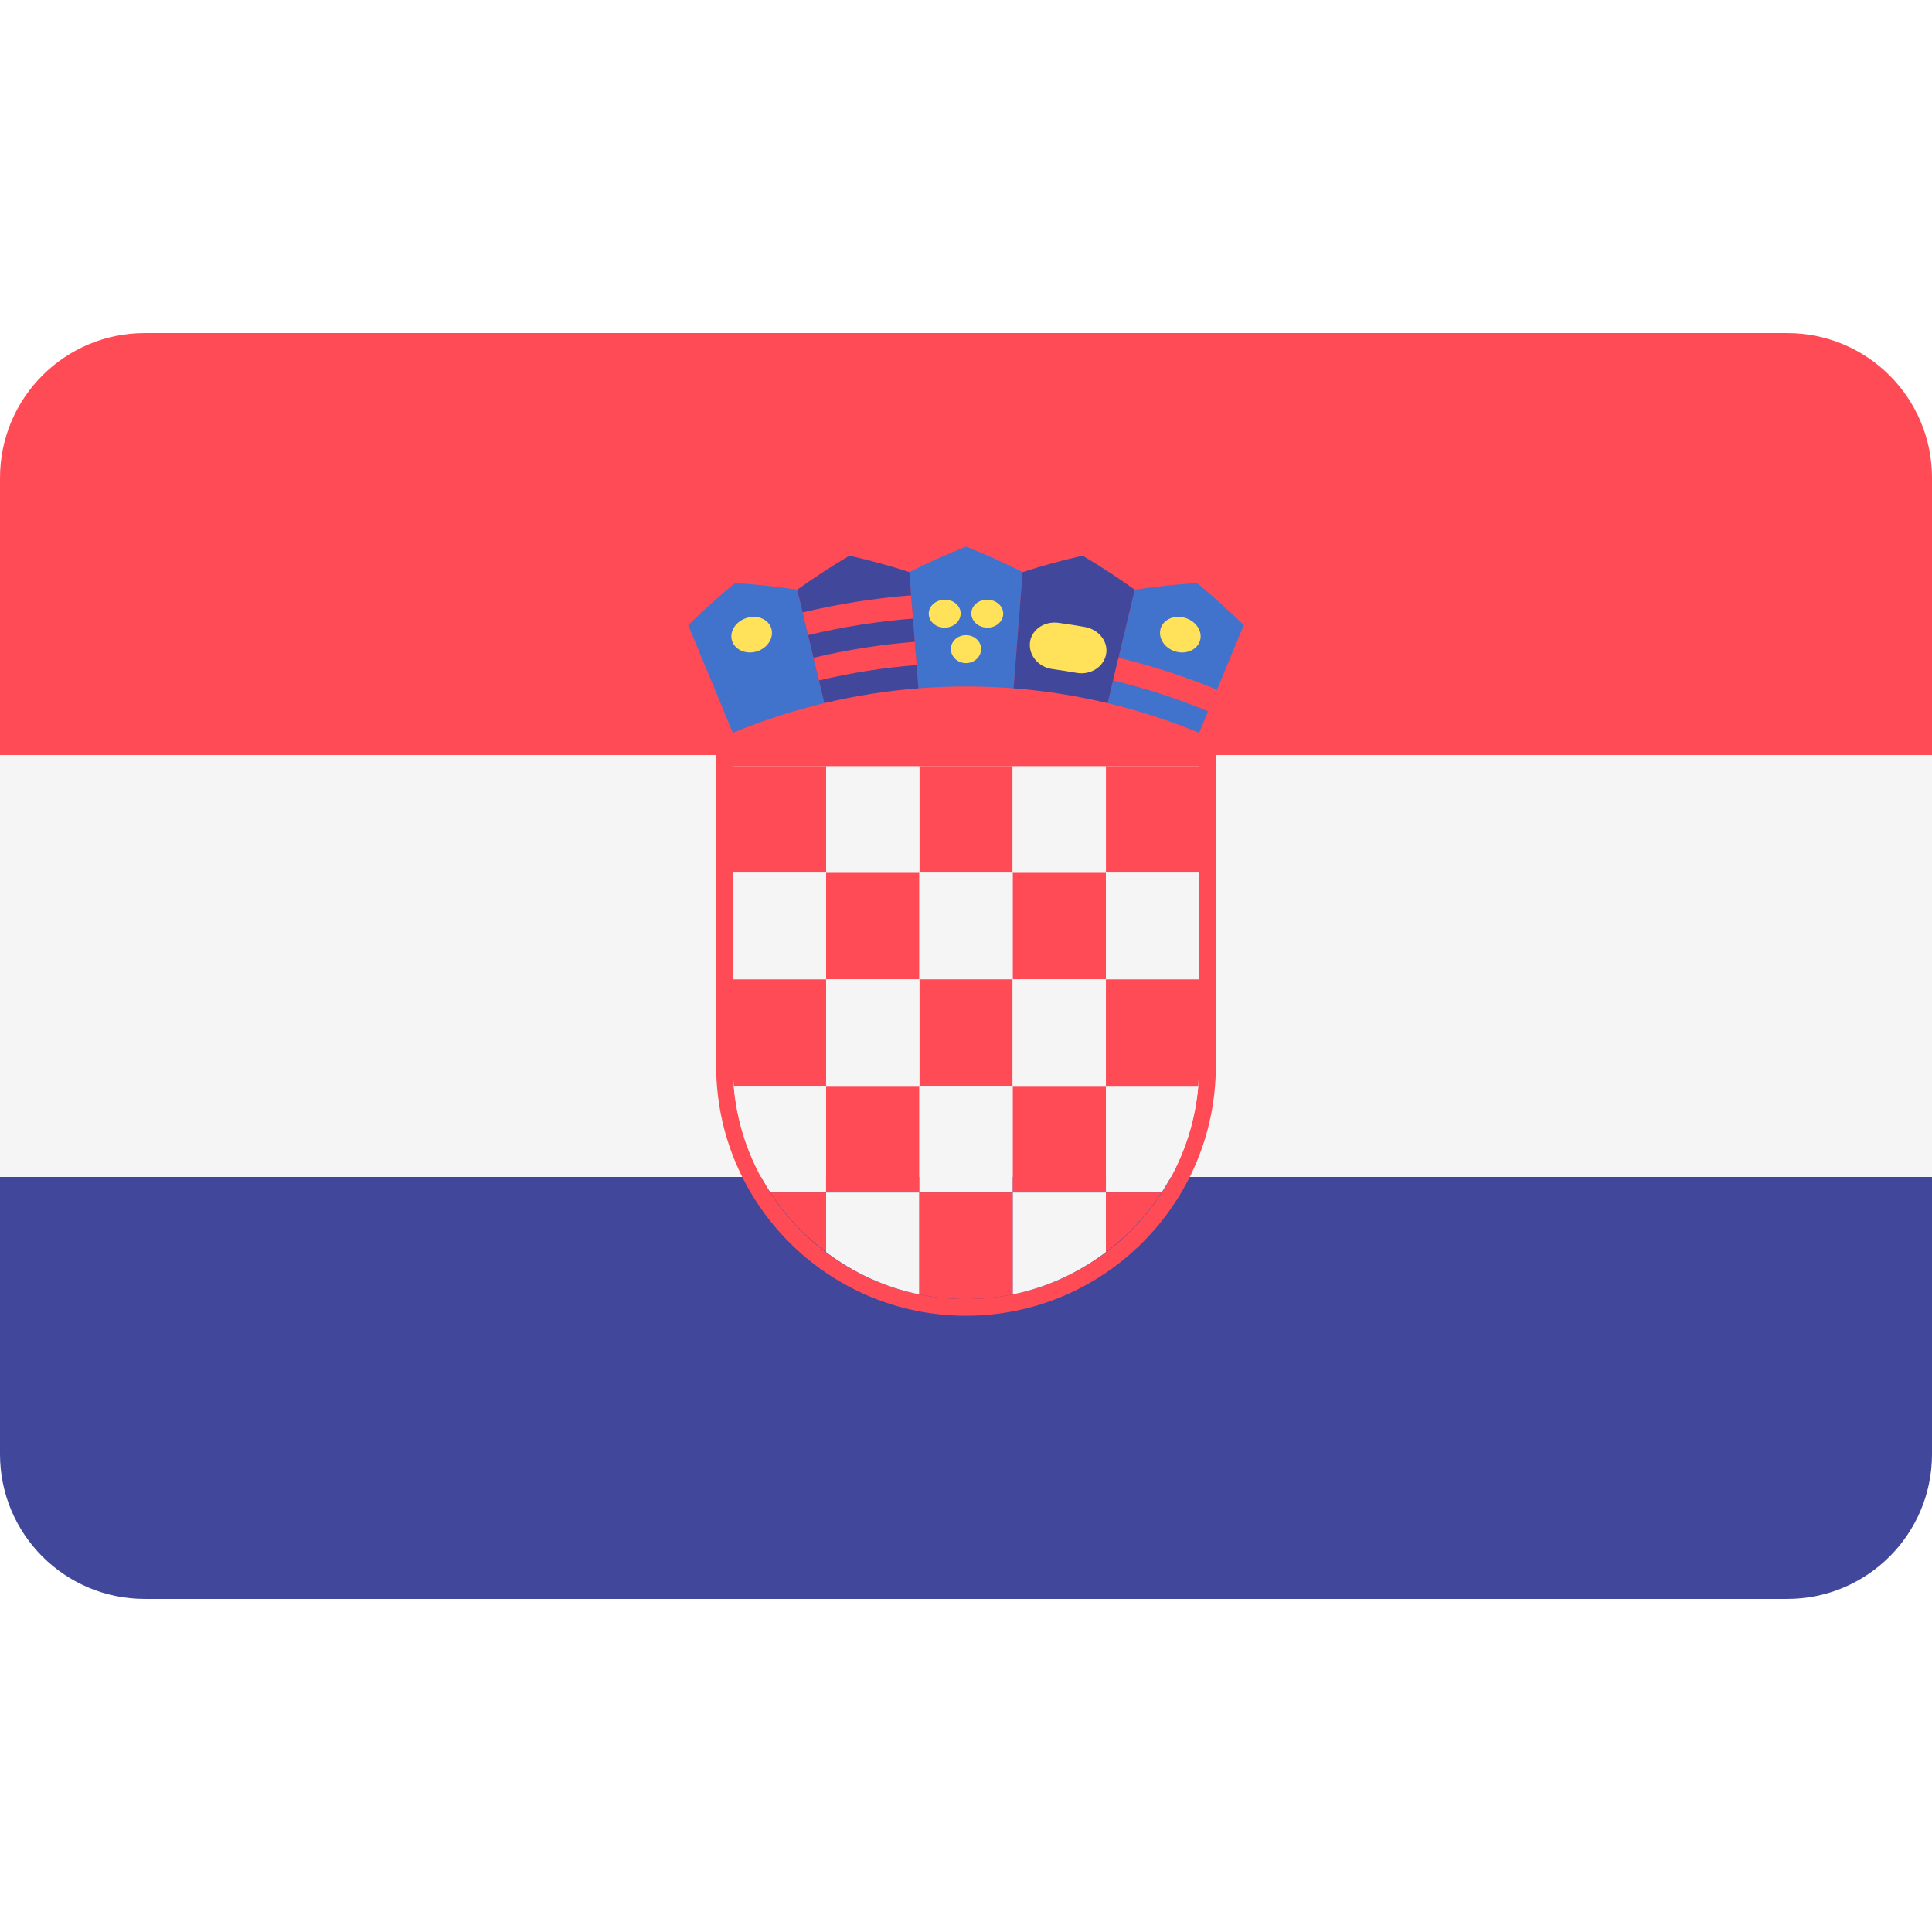
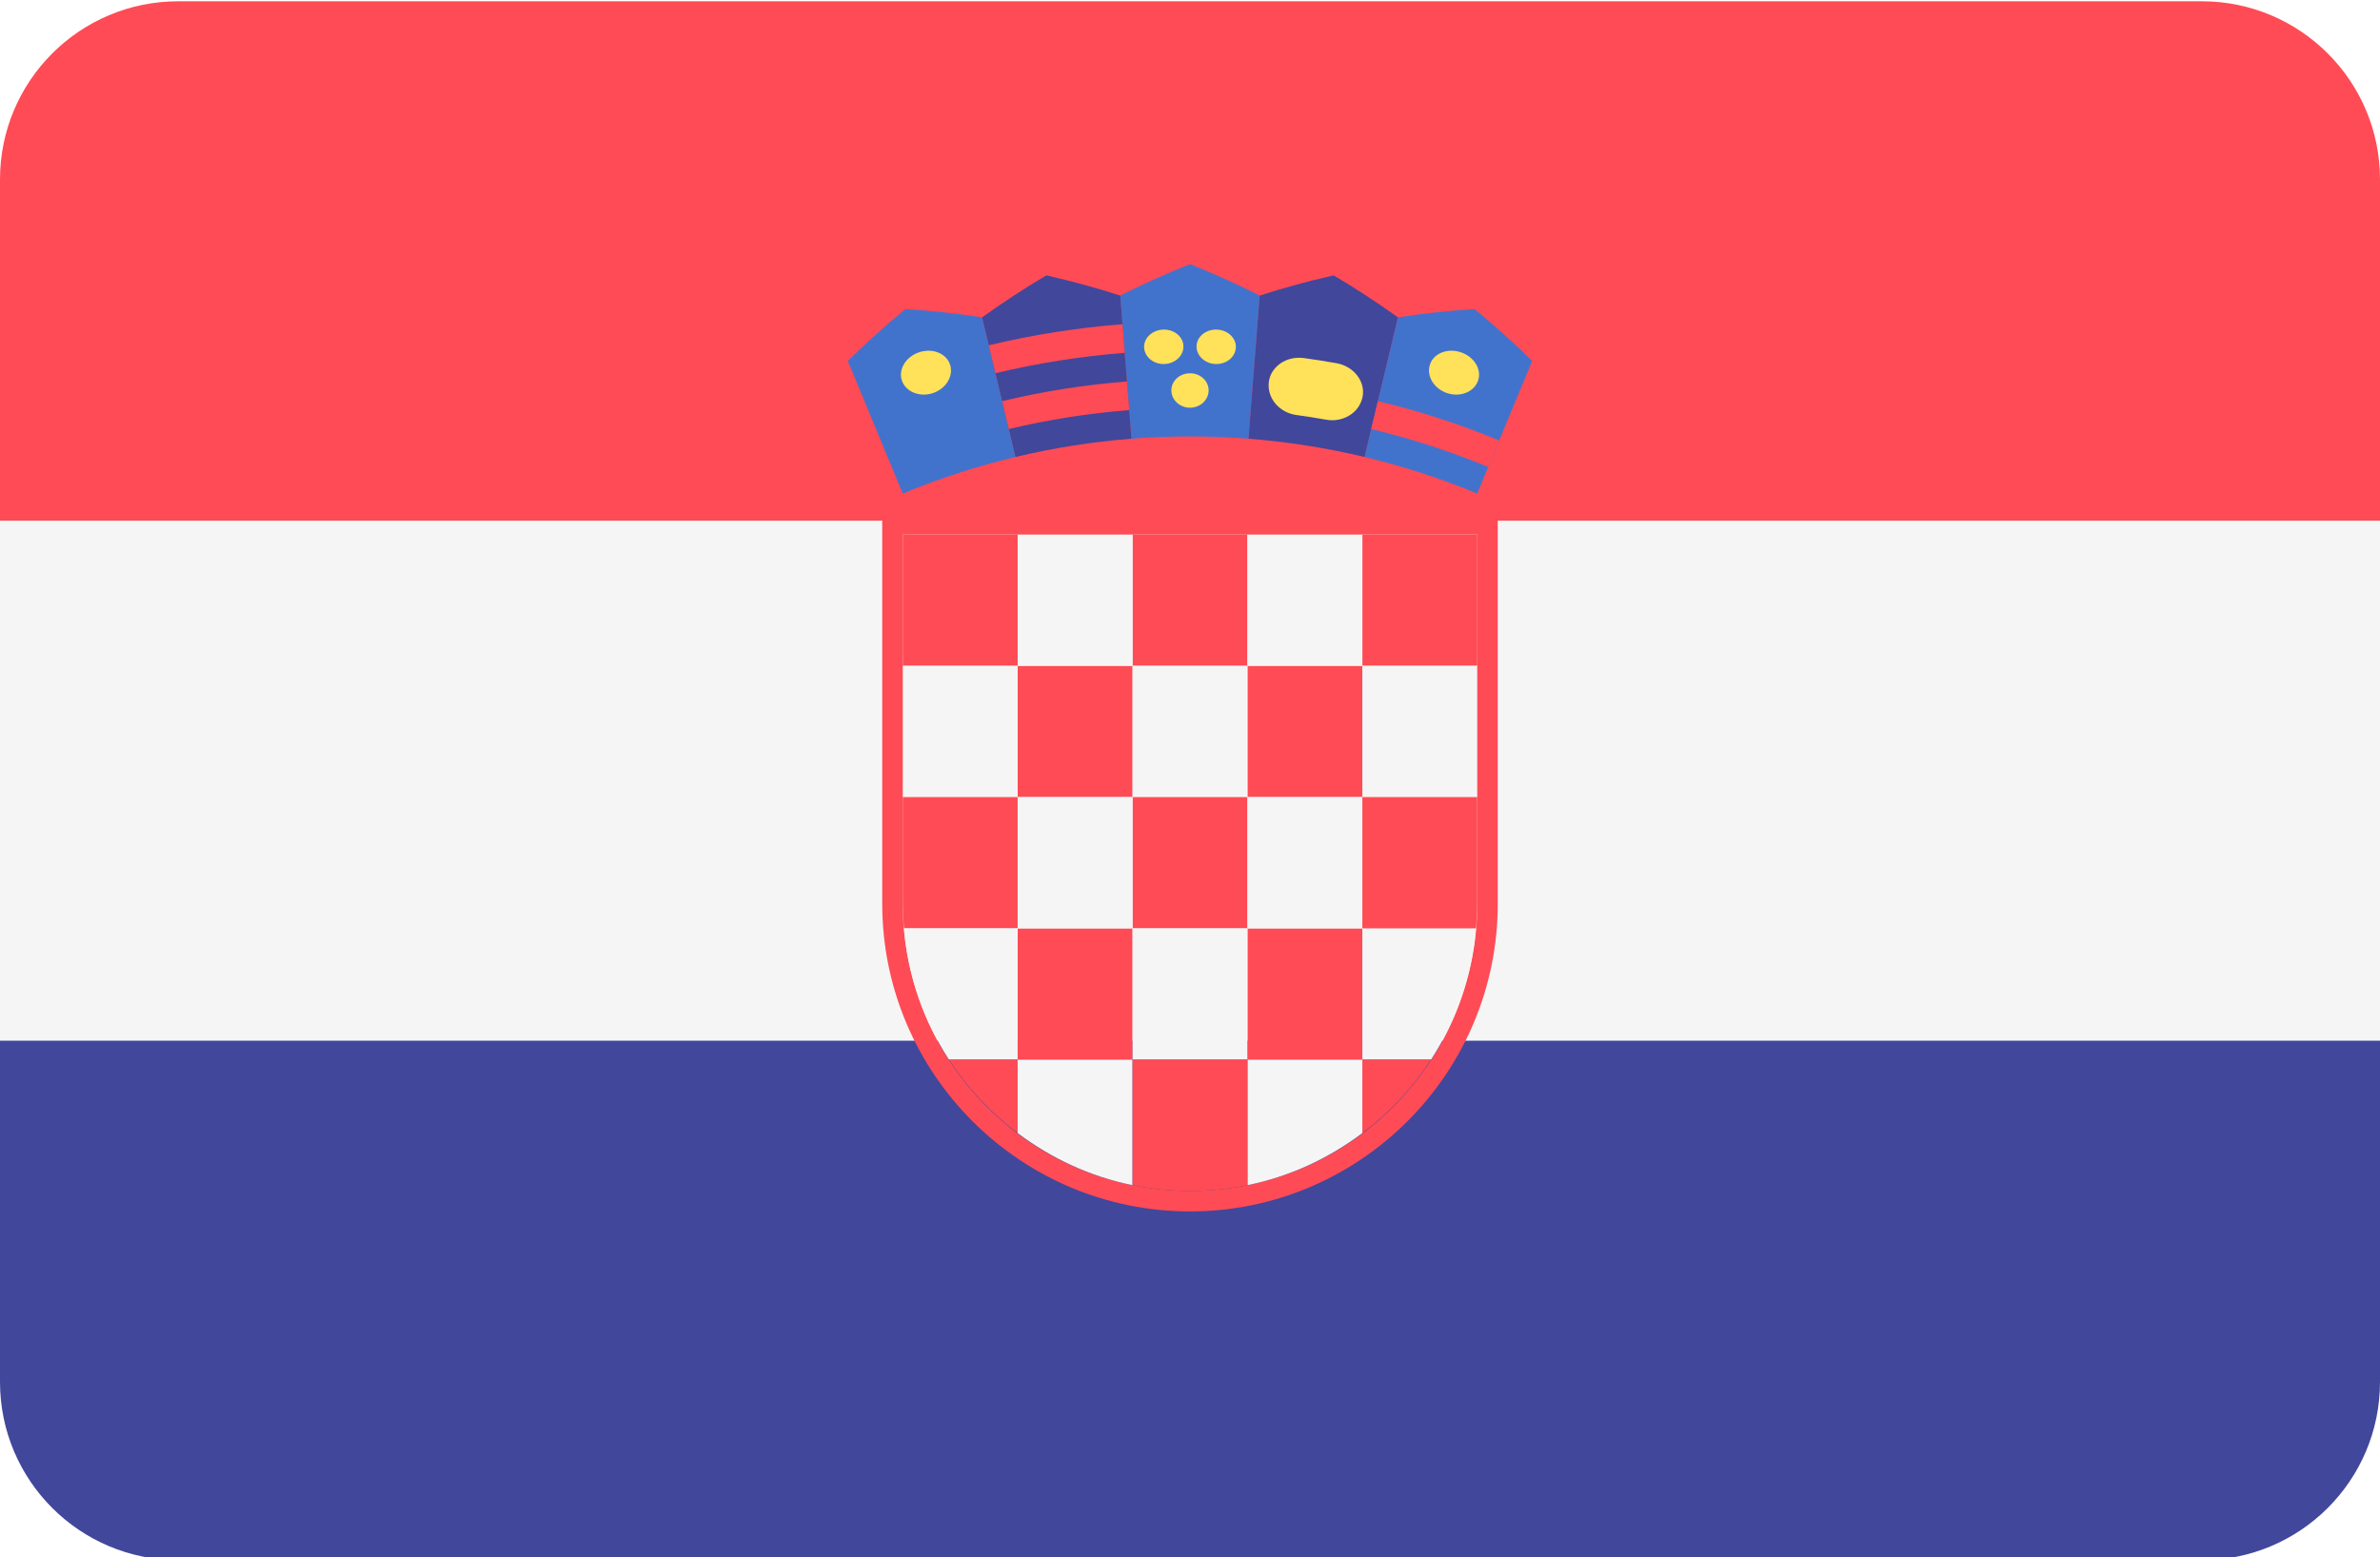
- <svg xmlns="http://www.w3.org/2000/svg" version="1.1" id="Layer_1" x="0px" y="0px" viewBox="0 0 512 512" style="enable-background:new 0 0 512 512;" xml:space="preserve">
-   <path style="fill:#41479B;" d="M0,385.38c0,21.176,17.167,38.345,38.345,38.345h435.311c21.165,0,38.324-17.148,38.344-38.307  v-73.509H0V385.38z" />
-   <path style="fill:#FF4B55;" d="M473.656,88.275H38.345C17.167,88.275,0,105.443,0,126.62v73.471h512v-73.509  C511.98,105.424,494.821,88.275,473.656,88.275z" />
-   <rect y="200.089" style="fill:#F5F5F5;" width="512" height="111.81" />
-   <g>
-     <rect x="194.21" y="203.029" style="fill:#FF4B55;" width="24.717" height="28.25" />
-     <rect x="243.64" y="203.029" style="fill:#FF4B55;" width="24.717" height="28.25" />
-     <rect x="218.93" y="231.279" style="fill:#FF4B55;" width="24.717" height="28.25" />
-     <rect x="293.08" y="203.029" style="fill:#FF4B55;" width="24.717" height="28.25" />
-     <rect x="268.36" y="231.279" style="fill:#FF4B55;" width="24.717" height="28.25" />
+ <svg xmlns="http://www.w3.org/2000/svg" width="512" height="335" viewBox="0 0 512 335">
+   <path id="Path" fill="#41479b" stroke="none" d="M 0 297.38 C 0 318.556 17.167 335.725 38.345 335.725 L 473.656 335.725 C 494.821 335.725 511.98 318.577 512 297.418 L 512 223.909 L 0 223.909 L 0 297.38 Z" />
+   <path id="path1" fill="#ff4b55" stroke="none" d="M 473.656 0.275 L 38.345 0.275 C 17.167 0.275 0 17.443 0 38.62 L 0 112.091 L 512 112.091 L 512 38.582 C 511.98 17.424 494.821 0.275 473.656 0.275 Z" />
+   <path id="path2" fill="#f5f5f5" stroke="none" d="M 0 112.089 L 512 112.089 L 512 223.899 L 0 223.899 Z" />
+   <g id="Group">
+     <path id="path3" fill="#ff4b55" stroke="none" d="M 194.21 115.029 L 218.927 115.029 L 218.927 143.279 L 194.21 143.279 Z" />
+     <path id="path4" fill="#ff4b55" stroke="none" d="M 243.64 115.029 L 268.357 115.029 L 268.357 143.279 L 243.64 143.279 Z" />
+     <path id="path5" fill="#ff4b55" stroke="none" d="M 218.93 143.279 L 243.647 143.279 L 243.647 171.529 L 218.93 171.529 Z" />
+     <path id="path6" fill="#ff4b55" stroke="none" d="M 293.08 115.029 L 317.797 115.029 L 317.797 143.279 L 293.08 143.279 Z" />
+     <path id="path7" fill="#ff4b55" stroke="none" d="M 268.36 143.279 L 293.077 143.279 L 293.077 171.529 L 268.36 171.529 Z" />
  </g>
-   <g>
-     <rect x="218.93" y="203.029" style="fill:#F5F5F5;" width="24.717" height="28.25" />
-     <rect x="268.36" y="203.029" style="fill:#F5F5F5;" width="24.717" height="28.25" />
-     <rect x="194.21" y="231.279" style="fill:#F5F5F5;" width="24.717" height="28.25" />
-     <rect x="243.64" y="231.279" style="fill:#F5F5F5;" width="24.717" height="28.25" />
-     <rect x="293.08" y="231.279" style="fill:#F5F5F5;" width="24.717" height="28.25" />
+   <g id="g1">
+     <path id="path8" fill="#f5f5f5" stroke="none" d="M 218.93 115.029 L 243.647 115.029 L 243.647 143.279 L 218.93 143.279 Z" />
+     <path id="path9" fill="#f5f5f5" stroke="none" d="M 268.36 115.029 L 293.077 115.029 L 293.077 143.279 L 268.36 143.279 Z" />
+     <path id="path10" fill="#f5f5f5" stroke="none" d="M 194.21 143.279 L 218.927 143.279 L 218.927 171.529 L 194.21 171.529 Z" />
+     <path id="path11" fill="#f5f5f5" stroke="none" d="M 243.64 143.279 L 268.357 143.279 L 268.357 171.529 L 243.64 171.529 Z" />
+     <path id="path12" fill="#f5f5f5" stroke="none" d="M 293.08 143.279 L 317.797 143.279 L 317.797 171.529 L 293.08 171.529 Z" />
  </g>
-   <g>
-     <rect x="243.64" y="259.529" style="fill:#FF4B55;" width="24.717" height="28.25" />
-     <rect x="218.93" y="287.779" style="fill:#FF4B55;" width="24.717" height="28.25" />
-     <rect x="268.36" y="287.779" style="fill:#FF4B55;" width="24.717" height="28.25" />
+   <g id="g2">
+     <path id="path13" fill="#ff4b55" stroke="none" d="M 243.64 171.529 L 268.357 171.529 L 268.357 199.779 L 243.64 199.779 Z" />
+     <path id="path14" fill="#ff4b55" stroke="none" d="M 218.93 199.779 L 243.647 199.779 L 243.647 228.029 L 218.93 228.029 Z" />
+     <path id="path15" fill="#ff4b55" stroke="none" d="M 268.36 199.779 L 293.077 199.779 L 293.077 228.029 L 268.36 228.029 Z" />
  </g>
-   <g>
-     <rect x="218.93" y="259.529" style="fill:#F5F5F5;" width="24.717" height="28.25" />
-     <rect x="268.36" y="259.529" style="fill:#F5F5F5;" width="24.717" height="28.25" />
-     <rect x="243.64" y="287.779" style="fill:#F5F5F5;" width="24.717" height="28.25" />
+   <g id="g3">
+     <path id="path16" fill="#f5f5f5" stroke="none" d="M 218.93 171.529 L 243.647 171.529 L 243.647 199.779 L 218.93 199.779 Z" />
+     <path id="path17" fill="#f5f5f5" stroke="none" d="M 268.36 171.529 L 293.077 171.529 L 293.077 199.779 L 268.36 199.779 Z" />
+     <path id="path18" fill="#f5f5f5" stroke="none" d="M 243.64 199.779 L 268.357 199.779 L 268.357 228.029 L 243.64 228.029 Z" />
  </g>
-   <g>
-     <path style="fill:#FF4B55;" d="M317.793,203.035v79.448c0,34.128-27.666,61.793-61.793,61.793s-61.793-27.666-61.793-61.793   v-79.448H317.793 M322.206,198.62h-4.414H194.206h-4.414v4.414v79.448c0,36.507,29.7,66.207,66.207,66.207   s66.207-29.701,66.207-66.207v-79.448V198.62L322.206,198.62z" />
-     <path style="fill:#FF4B55;" d="M218.924,287.779v-28.249h-24.717v22.953c0,1.789,0.118,3.546,0.267,5.297L218.924,287.779   L218.924,287.779z" />
+   <g id="g4">
+     <path id="path19" fill="#ff4b55" stroke="none" d="M 317.793 115.035 L 317.793 194.483 C 317.793 228.611 290.127 256.276 256 256.276 C 221.873 256.276 194.207 228.61 194.207 194.483 L 194.207 115.035 L 317.793 115.035 M 322.206 110.62 L 317.792 110.62 L 194.206 110.62 L 189.792 110.62 L 189.792 115.034 L 189.792 194.482 C 189.792 230.989 219.492 260.689 255.999 260.689 C 292.506 260.689 322.206 230.988 322.206 194.482 L 322.206 115.034 L 322.206 110.62 L 322.206 110.62 Z" />
+     <path id="path20" fill="#ff4b55" stroke="none" d="M 218.924 199.779 L 218.924 171.53 L 194.207 171.53 L 194.207 194.483 C 194.207 196.272 194.325 198.029 194.474 199.78 L 218.924 199.779 L 218.924 199.779 Z" />
  </g>
-   <g>
-     <path style="fill:#F5F5F5;" d="M317.526,287.779h-24.45v28.248h14.774C313.211,307.758,316.644,298.14,317.526,287.779z" />
-     <path style="fill:#F5F5F5;" d="M204.149,316.028h14.774v-28.248h-24.45C195.355,298.14,198.788,307.758,204.149,316.028z" />
+   <g id="g5">
+     <path id="path21" fill="#f5f5f5" stroke="none" d="M 317.526 199.779 L 293.076 199.779 L 293.076 228.027 L 307.85 228.027 C 313.211 219.758 316.644 210.14 317.526 199.779 Z" />
+     <path id="path22" fill="#f5f5f5" stroke="none" d="M 204.149 228.028 L 218.923 228.028 L 218.923 199.78 L 194.473 199.78 C 195.355 210.14 198.788 219.758 204.149 228.028 Z" />
  </g>
-   <g>
-     <path style="fill:#FF4B55;" d="M293.075,287.779h24.45c0.149-1.749,0.267-3.508,0.267-5.297v-22.952h-24.717V287.779z" />
-     <path style="fill:#FF4B55;" d="M218.924,331.833v-15.805H204.15C208.107,322.133,213.122,327.467,218.924,331.833z" />
-     <path style="fill:#FF4B55;" d="M307.849,316.028h-14.774v15.806C298.876,327.467,303.89,322.133,307.849,316.028z" />
+   <g id="g6">
+     <path id="path23" fill="#ff4b55" stroke="none" d="M 293.075 199.779 L 317.525 199.779 C 317.674 198.03 317.792 196.271 317.792 194.482 L 317.792 171.53 L 293.075 171.53 L 293.075 199.779 Z" />
+     <path id="path24" fill="#ff4b55" stroke="none" d="M 218.924 243.833 L 218.924 228.028 L 204.15 228.028 C 208.107 234.133 213.122 239.467 218.924 243.833 Z" />
+     <path id="path25" fill="#ff4b55" stroke="none" d="M 307.849 228.028 L 293.075 228.028 L 293.075 243.834 C 298.876 239.467 303.89 234.133 307.849 228.028 Z" />
  </g>
-   <g>
-     <path style="fill:#F5F5F5;" d="M218.924,331.833c7.195,5.415,15.567,9.345,24.717,11.202v-27.007h-24.717V331.833z" />
-     <path style="fill:#F5F5F5;" d="M268.358,343.034c9.15-1.857,17.523-5.788,24.717-11.202v-15.805h-24.717V343.034z" />
+   <g id="g7">
+     <path id="path26" fill="#f5f5f5" stroke="none" d="M 218.924 243.833 C 226.119 249.248 234.491 253.178 243.641 255.035 L 243.641 228.028 L 218.924 228.028 L 218.924 243.833 Z" />
+     <path id="path27" fill="#f5f5f5" stroke="none" d="M 268.358 255.034 C 277.508 253.177 285.881 249.246 293.075 243.832 L 293.075 228.027 L 268.358 228.027 L 268.358 255.034 Z" />
  </g>
-   <path style="fill:#FF4B55;" d="M268.358,316.028h-24.717v27.008c3.993,0.811,8.126,1.241,12.359,1.241  c4.233,0,8.365-0.43,12.359-1.241v-27.008H268.358z" />
-   <g>
-     <path style="fill:#4173CD;" d="M211.27,156.29c-5.378-0.832-10.88-1.432-16.489-1.779c-4.338,3.571-8.473,7.294-12.398,11.15   c3.942,9.515,7.883,19.03,11.823,28.545c7.913-3.277,16.021-5.9,24.247-7.867C216.059,176.324,213.664,166.307,211.27,156.29z" />
-     <path style="fill:#4173CD;" d="M271.002,151.604c-4.833-2.445-9.837-4.706-15.003-6.765c-5.165,2.06-10.17,4.321-15.003,6.765   c0.803,10.267,1.607,20.534,2.41,30.803c8.382-0.657,16.804-0.657,25.186,0C269.395,172.139,270.199,161.872,271.002,151.604z" />
-     <path style="fill:#4173CD;" d="M329.616,165.661c-3.925-3.855-8.061-7.578-12.398-11.15c-5.609,0.346-11.111,0.947-16.489,1.779   c-2.395,10.017-4.789,20.033-7.184,30.049c8.226,1.967,16.334,4.589,24.247,7.867C321.734,184.69,325.676,175.175,329.616,165.661z   " />
+   <path id="path28" fill="#ff4b55" stroke="none" d="M 268.358 228.028 L 243.641 228.028 L 243.641 255.036 C 247.634 255.847 251.767 256.277 256 256.277 C 260.233 256.277 264.365 255.847 268.359 255.036 L 268.359 228.028 L 268.358 228.028 Z" />
+   <g id="g8">
+     <path id="path29" fill="#4173cd" stroke="none" d="M 211.27 68.29 C 205.892 67.458 200.39 66.858 194.781 66.511 C 190.443 70.082 186.308 73.805 182.383 77.661 C 186.325 87.176 190.266 96.691 194.206 106.206 C 202.119 102.929 210.227 100.306 218.453 98.339 C 216.059 88.324 213.664 78.307 211.27 68.29 Z" />
+     <path id="path30" fill="#4173cd" stroke="none" d="M 271.002 63.604 C 266.169 61.159 261.165 58.898 255.999 56.839 C 250.834 58.899 245.829 61.16 240.996 63.604 C 241.799 73.871 242.603 84.138 243.406 94.407 C 251.788 93.75 260.21 93.75 268.592 94.407 C 269.395 84.139 270.199 73.872 271.002 63.604 Z" />
+     <path id="path31" fill="#4173cd" stroke="none" d="M 329.616 77.661 C 325.691 73.806 321.555 70.083 317.218 66.511 C 311.609 66.857 306.107 67.458 300.729 68.29 C 298.334 78.307 295.94 88.323 293.545 98.339 C 301.771 100.306 309.879 102.928 317.792 106.206 C 321.734 96.69 325.676 87.175 329.616 77.661 Z" />
  </g>
-   <g>
-     <path style="fill:#41479B;" d="M240.996,151.604c-5.154-1.663-10.456-3.118-15.894-4.346c-4.798,2.841-9.411,5.858-13.832,9.033   c2.394,10.017,4.789,20.033,7.183,30.049c8.226-1.967,16.569-3.277,24.952-3.933C242.602,172.139,241.799,161.872,240.996,151.604z   " />
-     <path style="fill:#41479B;" d="M300.729,156.29c-4.422-3.175-9.035-6.193-13.832-9.033c-5.438,1.228-10.741,2.685-15.894,4.346   c-0.803,10.267-1.607,20.534-2.41,30.803c8.383,0.655,16.726,1.966,24.952,3.933C295.94,176.324,298.334,166.307,300.729,156.29z" />
+   <g id="g9">
+     <path id="path32" fill="#41479b" stroke="none" d="M 240.996 63.604 C 235.842 61.941 230.54 60.486 225.102 59.258 C 220.304 62.099 215.691 65.116 211.27 68.291 C 213.664 78.308 216.059 88.324 218.453 98.34 C 226.679 96.373 235.022 95.063 243.405 94.407 C 242.602 84.139 241.799 73.872 240.996 63.604 Z" />
+     <path id="path33" fill="#41479b" stroke="none" d="M 300.729 68.29 C 296.307 65.115 291.694 62.097 286.897 59.257 C 281.459 60.485 276.156 61.942 271.003 63.603 C 270.2 73.87 269.396 84.137 268.593 94.406 C 276.976 95.061 285.319 96.372 293.545 98.339 C 295.94 88.324 298.334 78.307 300.729 68.29 Z" />
  </g>
-   <g>
-     <path style="fill:#FF4B55;" d="M241.96,163.925c-9.345,0.73-18.646,2.191-27.817,4.385c-0.479-2.003-0.958-4.007-1.437-6.011   c9.485-2.266,19.105-3.778,28.771-4.535C241.639,159.818,241.799,161.871,241.96,163.925z" />
-     <path style="fill:#FF4B55;" d="M242.925,176.245c-8.703,0.681-17.366,2.042-25.907,4.084c-0.48-2.003-0.958-4.007-1.437-6.009   c8.855-2.118,17.838-3.529,26.862-4.234C242.602,172.137,242.764,174.193,242.925,176.245z" />
+   <g id="g10">
+     <path id="path34" fill="#ff4b55" stroke="none" d="M 241.96 75.925 C 232.615 76.655 223.314 78.116 214.143 80.31 C 213.664 78.307 213.185 76.303 212.706 74.299 C 222.191 72.033 231.811 70.521 241.477 69.764 C 241.639 71.818 241.799 73.871 241.96 75.925 Z" />
+     <path id="path35" fill="#ff4b55" stroke="none" d="M 242.925 88.245 C 234.222 88.926 225.559 90.287 217.018 92.329 C 216.538 90.326 216.06 88.322 215.581 86.32 C 224.436 84.202 233.419 82.791 242.443 82.086 C 242.602 84.137 242.764 86.193 242.925 88.245 Z" />
  </g>
-   <path style="fill:#FFE15A;" d="M285.326,178.32c-2.155-0.383-4.316-0.724-6.482-1.022c-3.562-0.492-6.215-3.516-5.906-6.915l0,0  c0.308-3.398,3.713-5.863,7.59-5.327c2.325,0.32,4.646,0.685,6.959,1.097c3.859,0.682,6.357,4.082,5.604,7.406l0,0  C292.341,176.891,288.873,178.945,285.326,178.32z" />
-   <path style="fill:#FF4B55;" d="M320.157,188.497c-8.215-3.402-16.636-6.125-25.175-8.168c0.48-2.003,0.958-4.007,1.437-6.009  c8.855,2.116,17.585,4.94,26.103,8.468C321.734,184.69,320.945,186.594,320.157,188.497z" />
-   <g>
-     <path style="fill:#FFE15A;" d="M317.952,169.958c-0.873,2.407-3.817,3.552-6.599,2.647c-2.781-0.906-4.483-3.55-3.779-6.012   c0.704-2.462,3.686-3.765,6.636-2.806C317.163,164.744,318.826,167.551,317.952,169.958z" />
-     <path style="fill:#FFE15A;" d="M204.424,166.594c0.703,2.464-1,5.109-3.779,6.012c-2.781,0.9-5.725-0.245-6.599-2.647   c-0.874-2.408,0.79-5.214,3.742-6.171C200.738,162.832,203.722,164.134,204.424,166.594z" />
-     <path style="fill:#FFE15A;" d="M254.589,162.548c0.006,2.047-1.834,3.714-4.114,3.784c-2.279,0.073-4.222-1.481-4.342-3.52   c-0.119-2.04,1.719-3.806,4.111-3.883C252.637,158.854,254.58,160.501,254.589,162.548z" />
-     <path style="fill:#FFE15A;" d="M265.865,162.811c-0.121,2.044-2.065,3.593-4.342,3.52c-2.279-0.07-4.119-1.737-4.114-3.784   c0.009-2.045,1.953-3.697,4.344-3.619C264.146,159.001,265.982,160.77,265.865,162.811z" />
-     <path style="fill:#FFE15A;" d="M260.007,172.079c-0.057,2.047-1.85,3.657-4.008,3.657c-2.156-0.001-3.949-1.609-4.008-3.657   c-0.056-2.041,1.737-3.755,4.008-3.75C258.27,168.324,260.063,170.036,260.007,172.079z" />
+   <path id="path36" fill="#ffe15a" stroke="none" d="M 285.326 90.32 C 283.171 89.937 281.01 89.596 278.844 89.298 C 275.282 88.806 272.629 85.782 272.938 82.383 L 272.938 82.383 C 273.246 78.985 276.651 76.52 280.528 77.056 C 282.853 77.376 285.174 77.741 287.487 78.153 C 291.346 78.835 293.844 82.235 293.091 85.559 L 293.091 85.559 C 292.341 88.891 288.873 90.945 285.326 90.32 Z" />
+   <path id="path37" fill="#ff4b55" stroke="none" d="M 320.157 100.497 C 311.942 97.095 303.521 94.372 294.982 92.329 C 295.462 90.326 295.94 88.322 296.419 86.32 C 305.274 88.436 314.004 91.26 322.522 94.788 C 321.734 96.69 320.945 98.594 320.157 100.497 Z" />
+   <g id="g11">
+     <path id="path38" fill="#ffe15a" stroke="none" d="M 317.952 81.958 C 317.079 84.365 314.135 85.51 311.353 84.605 C 308.572 83.699 306.87 81.055 307.574 78.593 C 308.278 76.131 311.26 74.828 314.21 75.787 C 317.163 76.744 318.826 79.551 317.952 81.958 Z" />
+     <path id="path39" fill="#ffe15a" stroke="none" d="M 204.424 78.594 C 205.127 81.058 203.424 83.703 200.645 84.606 C 197.864 85.506 194.92 84.361 194.046 81.959 C 193.172 79.551 194.836 76.745 197.788 75.788 C 200.738 74.832 203.722 76.134 204.424 78.594 Z" />
+     <path id="path40" fill="#ffe15a" stroke="none" d="M 254.589 74.548 C 254.595 76.595 252.755 78.262 250.475 78.332 C 248.196 78.405 246.253 76.851 246.133 74.812 C 246.014 72.772 247.852 71.006 250.244 70.929 C 252.637 70.854 254.58 72.501 254.589 74.548 Z" />
+     <path id="path41" fill="#ffe15a" stroke="none" d="M 265.865 74.811 C 265.744 76.855 263.8 78.404 261.523 78.331 C 259.244 78.261 257.404 76.594 257.409 74.547 C 257.418 72.502 259.362 70.85 261.753 70.928 C 264.146 71.001 265.982 72.77 265.865 74.811 Z" />
+     <path id="path42" fill="#ffe15a" stroke="none" d="M 260.007 84.079 C 259.95 86.126 258.157 87.736 255.999 87.736 C 253.843 87.735 252.05 86.127 251.991 84.079 C 251.935 82.038 253.728 80.324 255.999 80.329 C 258.27 80.324 260.063 82.036 260.007 84.079 Z" />
  </g>
-   <g />
-   <g />
-   <g />
-   <g />
-   <g />
-   <g />
-   <g />
-   <g />
-   <g />
-   <g />
-   <g />
-   <g />
-   <g />
-   <g />
-   <g />
+   <g id="g12" />
+   <g id="g13" />
+   <g id="g14" />
+   <g id="g15" />
+   <g id="g16" />
+   <g id="g17" />
+   <g id="g18" />
+   <g id="g19" />
+   <g id="g20" />
+   <g id="g21" />
+   <g id="g22" />
+   <g id="g23" />
+   <g id="g24" />
+   <g id="g25" />
+   <g id="g26" />
</svg>
